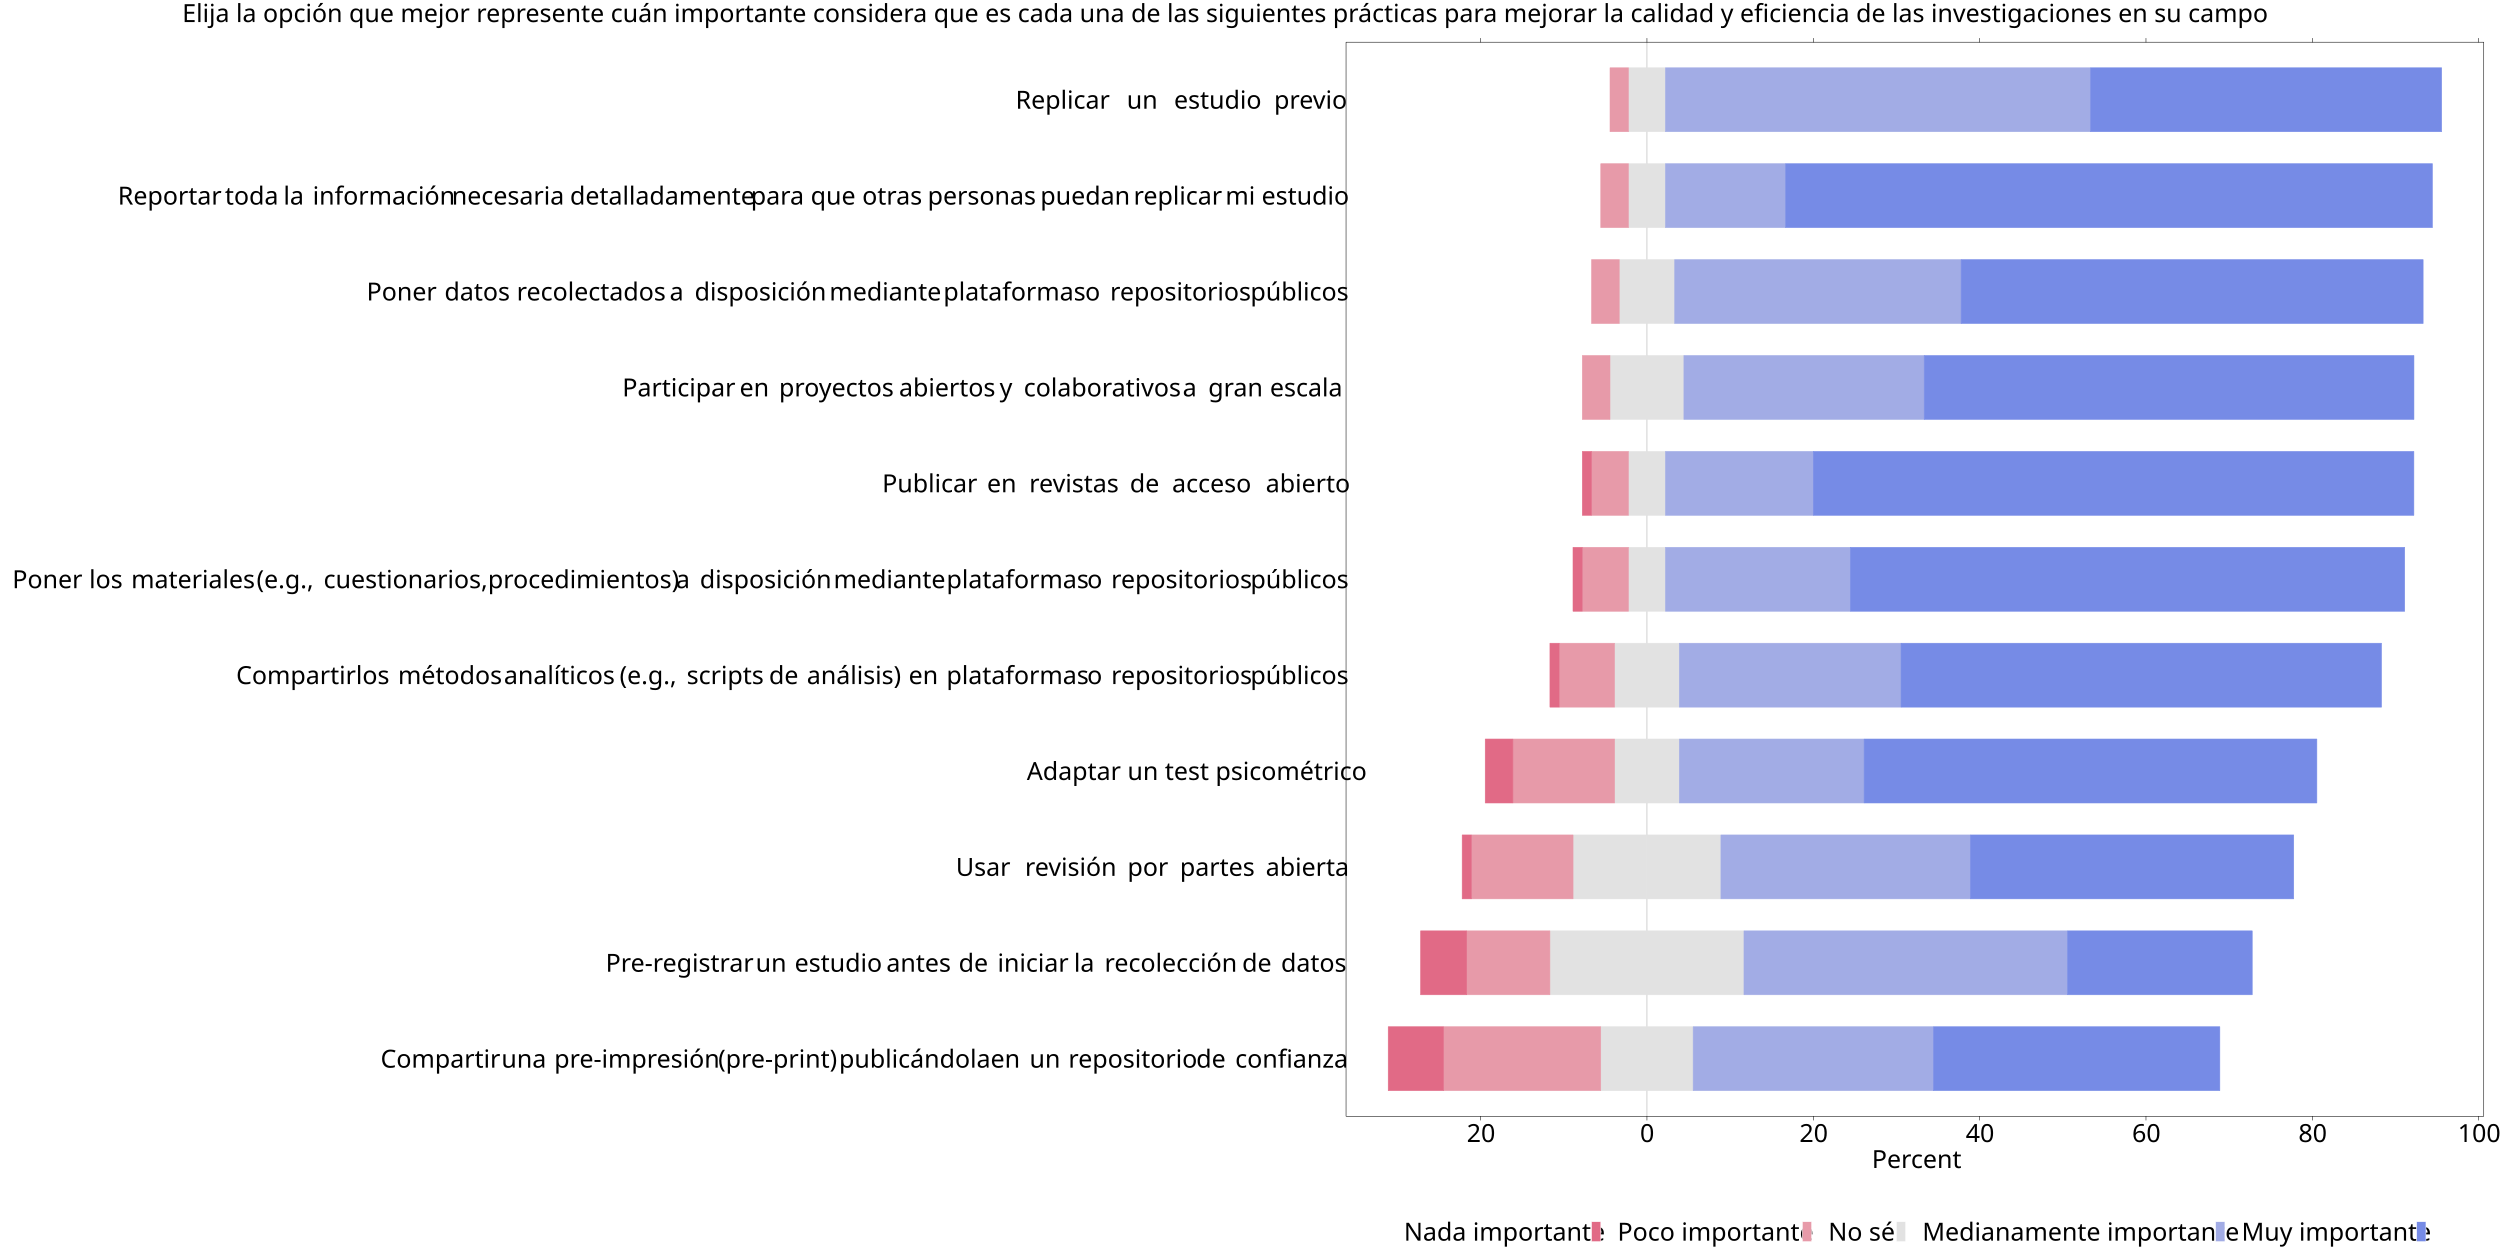
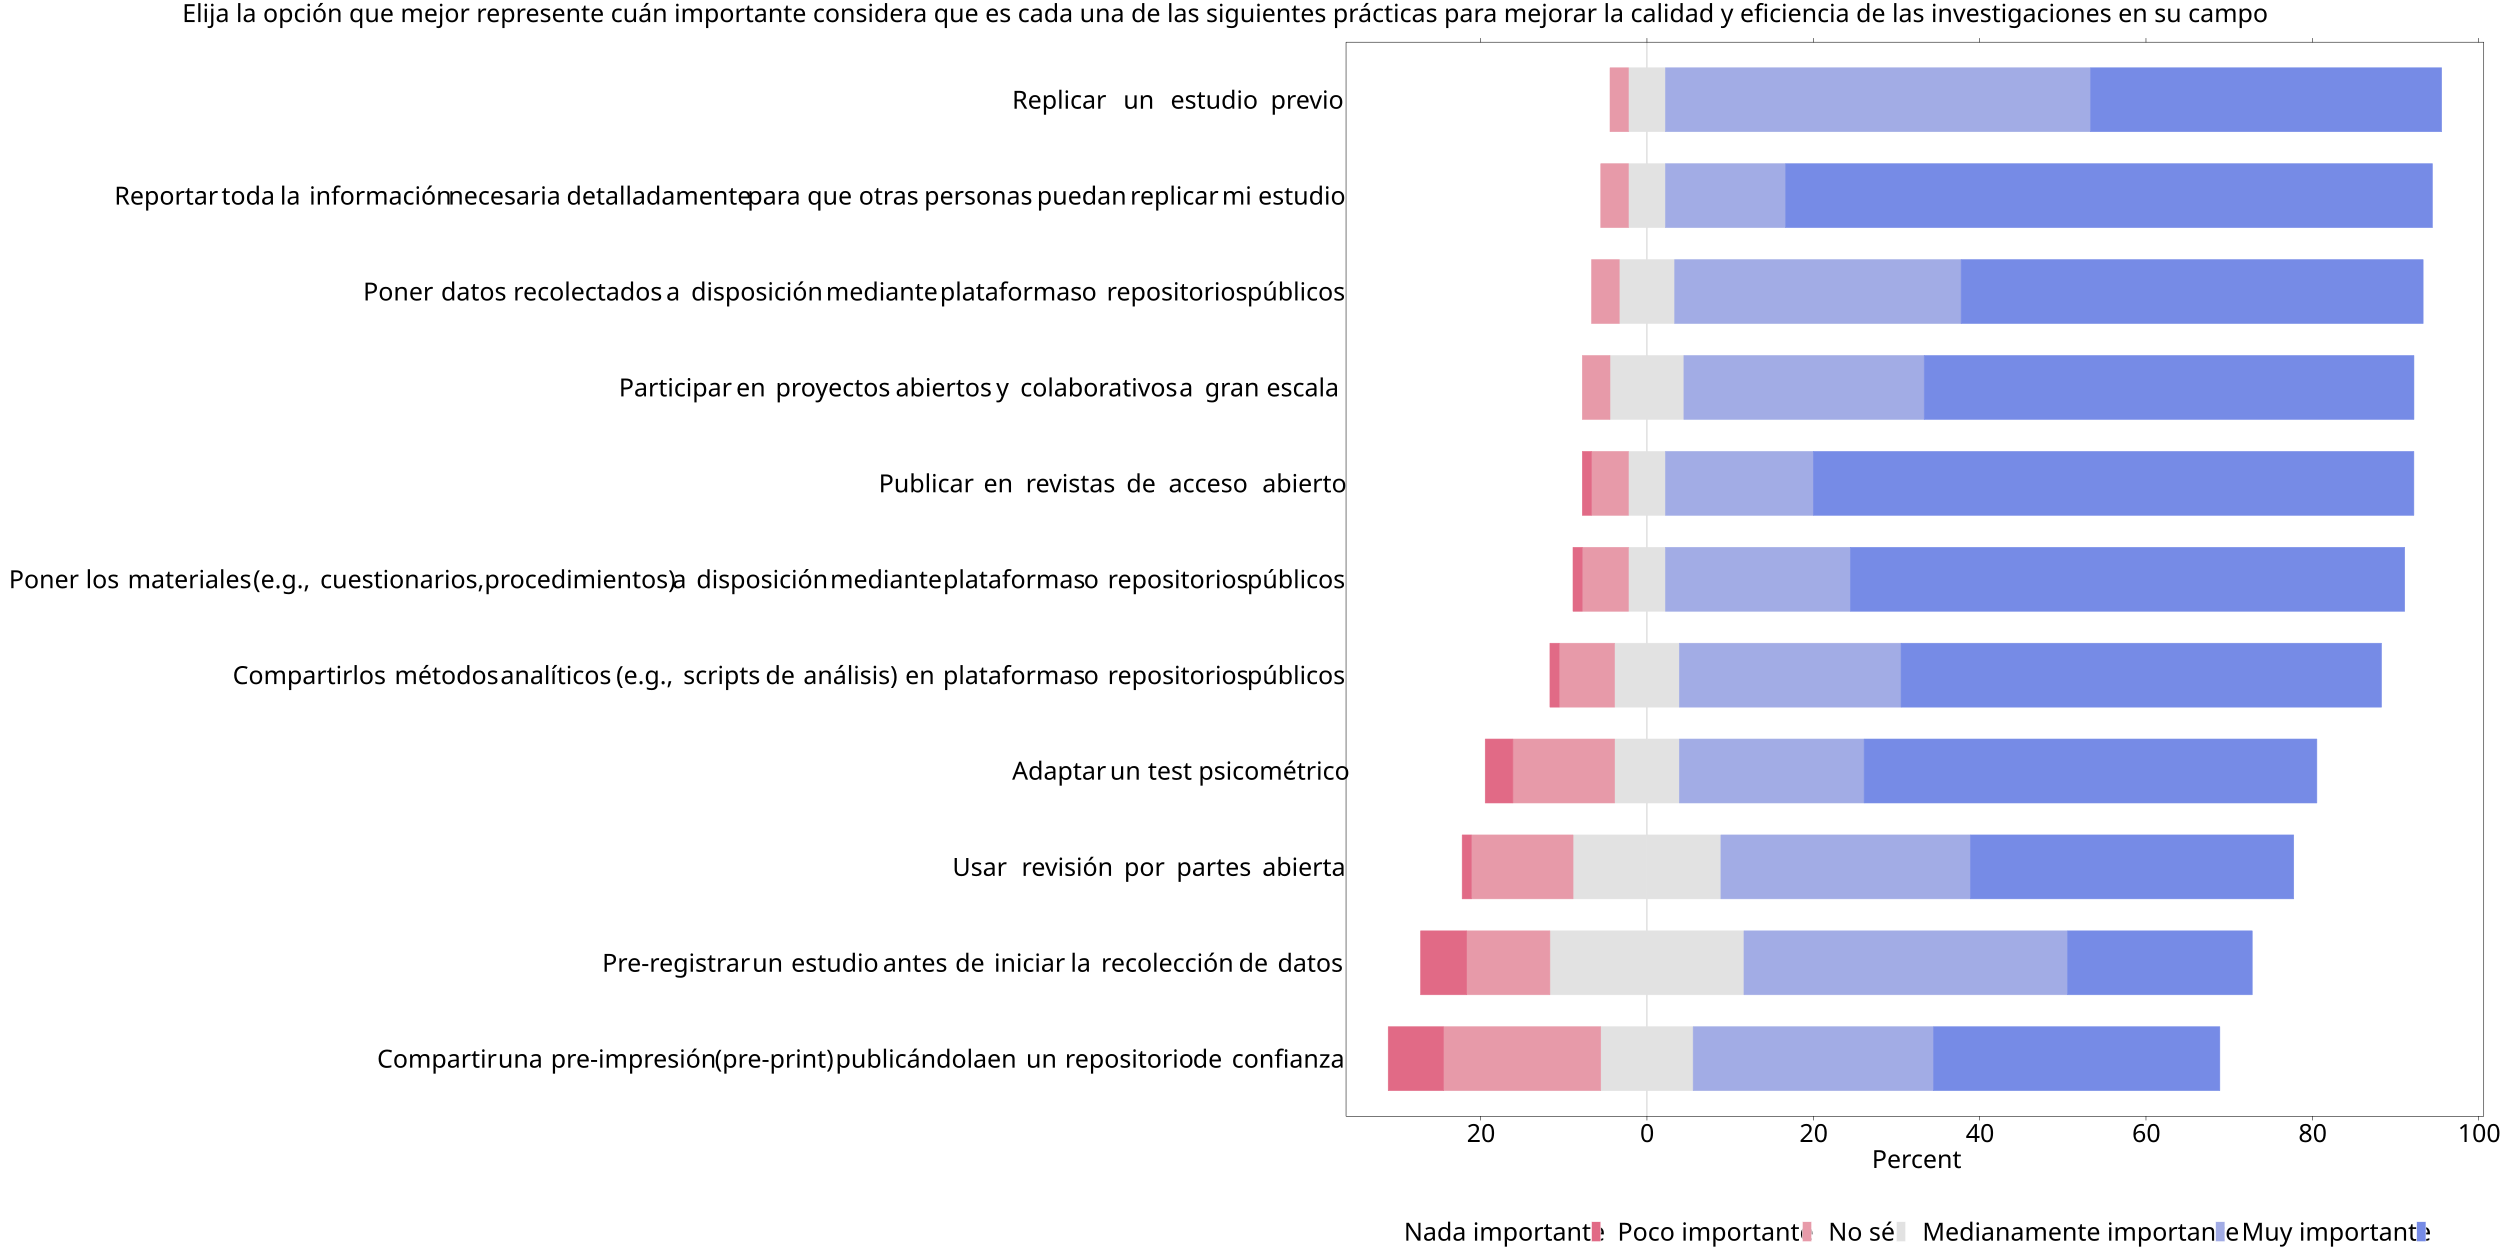
<svg xmlns="http://www.w3.org/2000/svg" xmlns:xlink="http://www.w3.org/1999/xlink" version="1.1" id="Capa_1" x="0px" y="0px" viewBox="0 0 3600 1800" style="enable-background:new 0 0 3600 1800;" xml:space="preserve">
  <style type="text/css">
	.st0{fill:#FFFFFF;}
	.st1{clip-path:url(#SVGID_2_);}
	.st2{fill:none;}
	.st3{font-family:'Arial-BoldMT';}
	.st4{font-size:36px;}
	.st5{font-family:'ArialMT';}
	.st6{clip-path:url(#SVGID_6_);}
	.st7{fill:none;stroke:#000000;stroke-width:0.75;stroke-linecap:round;stroke-linejoin:round;stroke-miterlimit:10;}
	.st8{enable-background:new    ;}
	.st9{letter-spacing:6;}
	.st10{letter-spacing:13;}
	.st11{letter-spacing:4;}
	.st12{letter-spacing:10;}
	.st13{letter-spacing:18;}
	.st14{clip-path:url(#SVGID_8_);}
	.st15{fill:none;stroke:#A6A6A6;stroke-width:0.75;stroke-linecap:round;stroke-linejoin:round;stroke-miterlimit:10;}
	.st16{fill:#E2E2E2;stroke:#E2E2E2;stroke-width:0.75;stroke-linecap:round;stroke-linejoin:round;stroke-miterlimit:10;}
	.st17{fill:#A2ACE5;stroke:#A2ACE5;stroke-width:0.75;stroke-linecap:round;stroke-linejoin:round;stroke-miterlimit:10;}
	.st18{fill:#768BE6;stroke:#768BE6;stroke-width:0.75;stroke-linecap:round;stroke-linejoin:round;stroke-miterlimit:10;}
	.st19{fill:#E79AA9;stroke:#E79AA9;stroke-width:0.75;stroke-linecap:round;stroke-linejoin:round;stroke-miterlimit:10;}
	.st20{fill:#E16A86;stroke:#E16A86;stroke-width:0.75;stroke-linecap:round;stroke-linejoin:round;stroke-miterlimit:10;}
	.st21{clip-path:url(#SVGID_10_);}
	.st22{fill:#E16A86;stroke:#FFFFFF;stroke-width:0.75;stroke-linecap:round;stroke-linejoin:round;stroke-miterlimit:10;}
	.st23{fill:#E79AA9;stroke:#FFFFFF;stroke-width:0.75;stroke-linecap:round;stroke-linejoin:round;stroke-miterlimit:10;}
	.st24{fill:#E2E2E2;stroke:#FFFFFF;stroke-width:0.75;stroke-linecap:round;stroke-linejoin:round;stroke-miterlimit:10;}
	.st25{fill:#A2ACE5;stroke:#FFFFFF;stroke-width:0.75;stroke-linecap:round;stroke-linejoin:round;stroke-miterlimit:10;}
	.st26{fill:#768BE6;stroke:#FFFFFF;stroke-width:0.75;stroke-linecap:round;stroke-linejoin:round;stroke-miterlimit:10;}
</style>
  <rect class="st0" width="3600" height="1800" />
  <g>
    <defs>
      <rect id="SVGID_1_" width="3600" height="1800" />
    </defs>
    <clipPath id="SVGID_2_">
      <use xlink:href="#SVGID_1_" style="overflow:visible;" />
    </clipPath>
    <g class="st1">
      <rect class="st2" width="3600" height="1800" />
      <rect x="262.4" y="0.9" class="st2" width="3075.2" height="44.4" />
      <text transform="matrix(1 0 0 1 262.4238 31.7798)" class="st3 st4">Elija la opción que mejor represente cuán importante considera que es cada una de las siguientes prácticas para mejorar la calidad y eficiencia de las investigaciones en su campo</text>
      <rect x="2695.5" y="1651.1" class="st2" width="124.1" height="42.6" />
      <text transform="matrix(1 0 0 1 2695.467 1681.96)" class="st5 st4">Percent</text>
    </g>
  </g>
  <g>
    <defs>
      <rect id="SVGID_3_" x="1938.3" y="60.8" width="1638.3" height="1546.6" />
    </defs>
    <clipPath id="SVGID_4_">
      <use xlink:href="#SVGID_3_" style="overflow:visible;" />
    </clipPath>
  </g>
  <g>
    <defs>
      <rect id="SVGID_5_" width="3600" height="1800" />
    </defs>
    <clipPath id="SVGID_6_">
      <use xlink:href="#SVGID_5_" style="overflow:visible;" />
    </clipPath>
    <g class="st6">
      <line class="st7" x1="2132.1" y1="60.8" x2="2132.1" y2="55.1" />
      <line class="st7" x1="2371.6" y1="60.8" x2="2371.6" y2="55.1" />
      <line class="st7" x1="2611.1" y1="60.8" x2="2611.1" y2="55.1" />
      <line class="st7" x1="2850.6" y1="60.8" x2="2850.6" y2="55.1" />
      <line class="st7" x1="3090.2" y1="60.8" x2="3090.2" y2="55.1" />
      <line class="st7" x1="3329.7" y1="60.8" x2="3329.7" y2="55.1" />
      <line class="st7" x1="3569.2" y1="60.8" x2="3569.2" y2="55.1" />
-       <rect x="548" y="1506.5" class="st2" width="1384.8" height="42.6" />
-       <text transform="matrix(1 0 0 1 547.9707 1537.43)" class="st8">
+       <rect x="543" y="1506.5" class="st2" width="1384.8" height="42.6" />
+       <text transform="matrix(1 0 0 1 542.9707 1537.43)" class="st8">
        <tspan x="0" y="0" class="st5 st4">Compartir</tspan>
        <tspan x="158" y="0" class="st5 st4 st9"> </tspan>
        <tspan x="174" y="0" class="st5 st4">una</tspan>
        <tspan x="234.1" y="0" class="st5 st4 st9"> </tspan>
        <tspan x="250.1" y="0" class="st5 st4">pre-impresión</tspan>
        <tspan x="470.2" y="0" class="st5 st4 st9"> </tspan>
        <tspan x="486.2" y="0" class="st5 st4">(pre-print)</tspan>
        <tspan x="644.2" y="0" class="st5 st4 st9"> </tspan>
        <tspan x="660.2" y="0" class="st5 st4">publicándola</tspan>
        <tspan x="862.4" y="0" class="st5 st4 st9"> </tspan>
        <tspan x="878.4" y="0" class="st5 st4">en</tspan>
        <tspan x="918.4" y="0" class="st5 st4 st9"> </tspan>
        <tspan x="934.5" y="0" class="st5 st4">un</tspan>
        <tspan x="974.5" y="0" class="st5 st4 st9"> </tspan>
        <tspan x="990.5" y="0" class="st5 st4">repositorio</tspan>
        <tspan x="1158.6" y="0" class="st5 st4 st9"> </tspan>
        <tspan x="1174.6" y="0" class="st5 st4">de</tspan>
        <tspan x="1214.6" y="0" class="st5 st4 st9"> </tspan>
        <tspan x="1230.7" y="0" class="st5 st4">confianza</tspan>
      </text>
-       <rect x="872.1" y="1368.4" class="st2" width="1060.6" height="42.6" />
-       <text transform="matrix(1 0 0 1 872.1289 1399.34)" class="st8">
+       <rect x="867.1" y="1368.4" class="st2" width="1060.6" height="42.6" />
+       <text transform="matrix(1 0 0 1 867.1289 1399.34)" class="st8">
        <tspan x="0" y="0" class="st5 st4">Pre-registrar</tspan>
        <tspan x="200" y="0" class="st5 st4 st9"> </tspan>
        <tspan x="216" y="0" class="st5 st4">un</tspan>
        <tspan x="256.1" y="0" class="st5 st4 st9"> </tspan>
        <tspan x="272.1" y="0" class="st5 st4">estudio</tspan>
        <tspan x="388.2" y="0" class="st5 st4 st9"> </tspan>
        <tspan x="404.2" y="0" class="st5 st4">antes</tspan>
        <tspan x="492.3" y="0" class="st5 st4 st9"> </tspan>
        <tspan x="508.3" y="0" class="st5 st4">de</tspan>
        <tspan x="548.3" y="0" class="st5 st4 st9"> </tspan>
        <tspan x="564.3" y="0" class="st5 st4">iniciar</tspan>
        <tspan x="658.3" y="0" class="st5 st4 st9"> </tspan>
        <tspan x="674.3" y="0" class="st5 st4">la</tspan>
        <tspan x="702.4" y="0" class="st5 st4 st9"> </tspan>
        <tspan x="718.4" y="0" class="st5 st4">recolección</tspan>
        <tspan x="900.5" y="0" class="st5 st4 st9"> </tspan>
        <tspan x="916.5" y="0" class="st5 st4">de</tspan>
        <tspan x="956.5" y="0" class="st5 st4 st9"> </tspan>
        <tspan x="972.5" y="0" class="st5 st4">datos</tspan>
      </text>
-       <rect x="1376.4" y="1230.4" class="st2" width="556.2" height="42.6" />
-       <text transform="matrix(1 0 0 1 1376.445 1261.25)" class="st8">
+       <rect x="1371.4" y="1230.4" class="st2" width="556.2" height="42.6" />
+       <text transform="matrix(1 0 0 1 1371.445 1261.25)" class="st8">
        <tspan x="0" y="0" class="st5 st4">Usar</tspan>
        <tspan x="76" y="0" class="st5 st4 st10"> </tspan>
        <tspan x="99.5" y="0" class="st5 st4">revisión</tspan>
        <tspan x="223.6" y="0" class="st5 st4 st10"> </tspan>
        <tspan x="247.1" y="0" class="st5 st4">por</tspan>
        <tspan x="299.1" y="0" class="st5 st4 st10"> </tspan>
        <tspan x="322.6" y="0" class="st5 st4">partes</tspan>
        <tspan x="422.7" y="0" class="st5 st4 st10"> </tspan>
        <tspan x="446.2" y="0" class="st5 st4">abierta</tspan>
      </text>
-       <text transform="matrix(1 0 0 1 1422.447 1123.16)" class="st5 st4">      Adaptar un test psicométrico</text>
-       <rect x="340" y="954.2" class="st2" width="1592.7" height="42.6" />
-       <text transform="matrix(1 0 0 1 339.9863 985.0703)" class="st8">
+       <rect x="1457.4" y="1091.9" class="st2" width="470.3" height="42.6" />
+       <text transform="matrix(1 0 0 1 1457.427 1122.745)" class="st8">
+         <tspan x="0" y="0" class="st5 st4">Adaptar</tspan>
+         <tspan x="126.1" y="0" class="st5 st4 st11"> </tspan>
+         <tspan x="140.8" y="0" class="st5 st4">un</tspan>
+         <tspan x="180.8" y="0" class="st5 st4 st11"> </tspan>
+         <tspan x="195.5" y="0" class="st5 st4">test</tspan>
+         <tspan x="253.5" y="0" class="st5 st4 st11"> </tspan>
+         <tspan x="268.2" y="0" class="st5 st4">psicométrico</tspan>
+       </text>
+       <rect x="335" y="954.2" class="st2" width="1592.7" height="42.6" />
+       <text transform="matrix(1 0 0 1 334.9863 985.0703)" class="st8">
        <tspan x="0" y="0" class="st5 st4">Compartir</tspan>
        <tspan x="158" y="0" class="st5 st4 st11"> </tspan>
        <tspan x="172.5" y="0" class="st5 st4">los</tspan>
        <tspan x="218.6" y="0" class="st5 st4 st11"> </tspan>
        <tspan x="233.1" y="0" class="st5 st4">métodos</tspan>
        <tspan x="371.1" y="0" class="st5 st4 st11"> </tspan>
        <tspan x="385.6" y="0" class="st5 st4">analíticos</tspan>
        <tspan x="537.7" y="0" class="st5 st4 st11"> </tspan>
        <tspan x="552.2" y="0" class="st5 st4">(e.g.,</tspan>
        <tspan x="634.3" y="0" class="st5 st4 st11"> </tspan>
        <tspan x="648.8" y="0" class="st5 st4">scripts</tspan>
        <tspan x="752.8" y="0" class="st5 st4 st11"> </tspan>
        <tspan x="767.3" y="0" class="st5 st4">de</tspan>
        <tspan x="807.3" y="0" class="st5 st4 st11"> </tspan>
        <tspan x="821.8" y="0" class="st5 st4">análisis)</tspan>
        <tspan x="953.9" y="0" class="st5 st4 st11"> </tspan>
        <tspan x="968.4" y="0" class="st5 st4">en</tspan>
        <tspan x="1008.4" y="0" class="st5 st4 st11"> </tspan>
        <tspan x="1022.9" y="0" class="st5 st4">plataformas</tspan>
        <tspan x="1211" y="0" class="st5 st4 st11"> </tspan>
        <tspan x="1225.5" y="0" class="st5 st4">o</tspan>
        <tspan x="1245.6" y="0" class="st5 st4 st11"> </tspan>
        <tspan x="1260.1" y="0" class="st5 st4">repositorios</tspan>
        <tspan x="1446.1" y="0" class="st5 st4 st11"> </tspan>
        <tspan x="1460.6" y="0" class="st5 st4">públicos</tspan>
      </text>
-       <rect x="17.7" y="816.1" class="st2" width="1915" height="42.6" />
-       <text transform="matrix(1 0 0 1 17.7441 846.9795)" class="st8">
+       <rect x="12.7" y="816.1" class="st2" width="1915" height="42.6" />
+       <text transform="matrix(1 0 0 1 12.7441 846.9795)" class="st8">
        <tspan x="0" y="0" class="st5 st4">Poner</tspan>
        <tspan x="96.1" y="0" class="st5 st4 st11"> </tspan>
        <tspan x="110.6" y="0" class="st5 st4">los</tspan>
        <tspan x="156.6" y="0" class="st5 st4 st11"> </tspan>
        <tspan x="171.1" y="0" class="st5 st4">materiales</tspan>
        <tspan x="337.2" y="0" class="st5 st4 st11"> </tspan>
        <tspan x="351.7" y="0" class="st5 st4">(e.g.,</tspan>
        <tspan x="433.7" y="0" class="st5 st4 st11"> </tspan>
        <tspan x="448.2" y="0" class="st5 st4">cuestionarios,</tspan>
        <tspan x="670.3" y="0" class="st5 st4 st11"> </tspan>
        <tspan x="684.8" y="0" class="st5 st4">procedimientos)</tspan>
        <tspan x="941" y="0" class="st5 st4 st11"> </tspan>
        <tspan x="955.5" y="0" class="st5 st4">a</tspan>
        <tspan x="975.5" y="0" class="st5 st4 st11"> </tspan>
        <tspan x="990" y="0" class="st5 st4">disposición</tspan>
        <tspan x="1168.1" y="0" class="st5 st4 st11"> </tspan>
        <tspan x="1182.6" y="0" class="st5 st4">mediante</tspan>
        <tspan x="1330.7" y="0" class="st5 st4 st11"> </tspan>
        <tspan x="1345.2" y="0" class="st5 st4">plataformas</tspan>
        <tspan x="1533.3" y="0" class="st5 st4 st11"> </tspan>
        <tspan x="1547.8" y="0" class="st5 st4">o</tspan>
        <tspan x="1567.8" y="0" class="st5 st4 st11"> </tspan>
        <tspan x="1582.3" y="0" class="st5 st4">repositorios</tspan>
        <tspan x="1768.4" y="0" class="st5 st4 st11"> </tspan>
        <tspan x="1782.9" y="0" class="st5 st4">públicos</tspan>
      </text>
-       <rect x="1270.3" y="678" class="st2" width="662.3" height="42.6" />
-       <text transform="matrix(1 0 0 1 1270.344 708.8896)" class="st8">
+       <rect x="1265.3" y="678" class="st2" width="662.3" height="42.6" />
+       <text transform="matrix(1 0 0 1 1265.344 708.8896)" class="st8">
        <tspan x="0" y="0" class="st5 st4">Publicar</tspan>
        <tspan x="130.1" y="0" class="st5 st4 st12"> </tspan>
        <tspan x="150.9" y="0" class="st5 st4">en</tspan>
        <tspan x="190.9" y="0" class="st5 st4 st12"> </tspan>
        <tspan x="211.7" y="0" class="st5 st4">revistas</tspan>
        <tspan x="335.7" y="0" class="st5 st4 st12"> </tspan>
        <tspan x="356.6" y="0" class="st5 st4">de</tspan>
        <tspan x="396.6" y="0" class="st5 st4 st12"> </tspan>
        <tspan x="417.4" y="0" class="st5 st4">acceso</tspan>
        <tspan x="531.5" y="0" class="st5 st4 st12"> </tspan>
        <tspan x="552.3" y="0" class="st5 st4">abierto</tspan>
      </text>
-       <rect x="896.2" y="539.9" class="st2" width="1036.6" height="42.6" />
-       <text transform="matrix(1 0 0 1 896.1582 570.7998)" class="st8">
+       <rect x="891.2" y="539.9" class="st2" width="1036.6" height="42.6" />
+       <text transform="matrix(1 0 0 1 891.1582 570.7998)" class="st8">
        <tspan x="0" y="0" class="st5 st4">Participar</tspan>
        <tspan x="152.1" y="0" class="st5 st4 st9"> </tspan>
        <tspan x="168.8" y="0" class="st5 st4">en</tspan>
        <tspan x="208.9" y="0" class="st5 st4 st9"> </tspan>
        <tspan x="225.6" y="0" class="st5 st4">proyectos</tspan>
        <tspan x="381.7" y="0" class="st5 st4 st9"> </tspan>
        <tspan x="398.4" y="0" class="st5 st4">abiertos</tspan>
        <tspan x="526.5" y="0" class="st5 st4 st9"> </tspan>
        <tspan x="543.3" y="0" class="st5 st4">y</tspan>
        <tspan x="561.3" y="0" class="st5 st4 st9"> </tspan>
        <tspan x="578" y="0" class="st5 st4">colaborativos</tspan>
        <tspan x="790.1" y="0" class="st5 st4 st9"> </tspan>
        <tspan x="806.9" y="0" class="st5 st4">a</tspan>
        <tspan x="826.9" y="0" class="st5 st4 st9"> </tspan>
        <tspan x="843.7" y="0" class="st5 st4">gran</tspan>
        <tspan x="915.7" y="0" class="st5 st4 st9"> </tspan>
        <tspan x="932.5" y="0" class="st5 st4">escala</tspan>
      </text>
-       <rect x="527.9" y="401.8" class="st2" width="1404.8" height="42.6" />
-       <text transform="matrix(1 0 0 1 527.9141 432.71)" class="st8">
+       <rect x="522.9" y="401.8" class="st2" width="1404.8" height="42.6" />
+       <text transform="matrix(1 0 0 1 522.9141 432.71)" class="st8">
        <tspan x="0" y="0" class="st5 st4">Poner</tspan>
        <tspan x="96.1" y="0" class="st5 st4 st9"> </tspan>
        <tspan x="112.1" y="0" class="st5 st4">datos</tspan>
        <tspan x="200.1" y="0" class="st5 st4 st9"> </tspan>
        <tspan x="216.1" y="0" class="st5 st4">recolectados</tspan>
        <tspan x="420.3" y="0" class="st5 st4 st9"> </tspan>
        <tspan x="436.3" y="0" class="st5 st4">a</tspan>
        <tspan x="456.3" y="0" class="st5 st4 st9"> </tspan>
        <tspan x="472.3" y="0" class="st5 st4">disposición</tspan>
        <tspan x="650.4" y="0" class="st5 st4 st9"> </tspan>
        <tspan x="666.4" y="0" class="st5 st4">mediante</tspan>
        <tspan x="814.5" y="0" class="st5 st4 st9"> </tspan>
        <tspan x="830.5" y="0" class="st5 st4">plataformas</tspan>
        <tspan x="1018.6" y="0" class="st5 st4 st9"> </tspan>
        <tspan x="1034.6" y="0" class="st5 st4">o</tspan>
        <tspan x="1054.6" y="0" class="st5 st4 st9"> </tspan>
        <tspan x="1070.6" y="0" class="st5 st4">repositorios</tspan>
        <tspan x="1256.7" y="0" class="st5 st4 st9"> </tspan>
        <tspan x="1272.7" y="0" class="st5 st4">públicos</tspan>
      </text>
-       <rect x="169.7" y="263.7" class="st2" width="1763.1" height="42.6" />
-       <text transform="matrix(1 0 0 1 169.6543 294.6201)" class="st8">
+       <rect x="164.7" y="263.7" class="st2" width="1763.1" height="42.6" />
+       <text transform="matrix(1 0 0 1 164.6543 294.6201)" class="st8">
        <tspan x="0" y="0" class="st5 st4">Reportar</tspan>
        <tspan x="140.1" y="0" class="st5 st4 st11"> </tspan>
        <tspan x="154.2" y="0" class="st5 st4">toda</tspan>
        <tspan x="224.3" y="0" class="st5 st4 st11"> </tspan>
        <tspan x="238.5" y="0" class="st5 st4">la</tspan>
        <tspan x="266.5" y="0" class="st5 st4 st11"> </tspan>
        <tspan x="280.6" y="0" class="st5 st4">información</tspan>
        <tspan x="466.7" y="0" class="st5 st4 st11"> </tspan>
        <tspan x="480.9" y="0" class="st5 st4">necesaria</tspan>
        <tspan x="637" y="0" class="st5 st4 st11"> </tspan>
        <tspan x="651.1" y="0" class="st5 st4">detalladamente</tspan>
        <tspan x="897.3" y="0" class="st5 st4 st11"> </tspan>
        <tspan x="911.5" y="0" class="st5 st4">para</tspan>
        <tspan x="983.5" y="0" class="st5 st4 st11"> </tspan>
        <tspan x="997.7" y="0" class="st5 st4">que</tspan>
        <tspan x="1057.8" y="0" class="st5 st4 st11"> </tspan>
        <tspan x="1071.9" y="0" class="st5 st4">otras</tspan>
        <tspan x="1151.9" y="0" class="st5 st4 st11"> </tspan>
        <tspan x="1166.1" y="0" class="st5 st4">personas</tspan>
        <tspan x="1314.2" y="0" class="st5 st4 st11"> </tspan>
        <tspan x="1328.4" y="0" class="st5 st4">puedan</tspan>
        <tspan x="1448.5" y="0" class="st5 st4 st11"> </tspan>
        <tspan x="1462.7" y="0" class="st5 st4">replicar</tspan>
        <tspan x="1580.7" y="0" class="st5 st4 st11"> </tspan>
        <tspan x="1594.9" y="0" class="st5 st4">mi</tspan>
        <tspan x="1632.8" y="0" class="st5 st4 st11"> </tspan>
        <tspan x="1647" y="0" class="st5 st4">estudio</tspan>
      </text>
-       <rect x="1462.4" y="125.6" class="st2" width="470.3" height="42.6" />
-       <text transform="matrix(1 0 0 1 1462.438 156.5298)" class="st8">
+       <rect x="1457.4" y="125.6" class="st2" width="470.3" height="42.6" />
+       <text transform="matrix(1 0 0 1 1457.438 156.5298)" class="st8">
        <tspan x="0" y="0" class="st5 st4">Replicar</tspan>
        <tspan x="132" y="0" class="st5 st4 st13"> </tspan>
        <tspan x="160.1" y="0" class="st5 st4">un</tspan>
        <tspan x="200.1" y="0" class="st5 st4 st13"> </tspan>
        <tspan x="228.1" y="0" class="st5 st4">estudio</tspan>
        <tspan x="344.2" y="0" class="st5 st4 st13"> </tspan>
        <tspan x="372.2" y="0" class="st5 st4">previo</tspan>
      </text>
      <line class="st7" x1="2132.1" y1="1607.4" x2="2132.1" y2="1613.1" />
      <line class="st7" x1="2371.6" y1="1607.4" x2="2371.6" y2="1613.1" />
      <line class="st7" x1="2611.1" y1="1607.4" x2="2611.1" y2="1613.1" />
      <line class="st7" x1="2850.6" y1="1607.4" x2="2850.6" y2="1613.1" />
      <line class="st7" x1="3090.2" y1="1607.4" x2="3090.2" y2="1613.1" />
      <line class="st7" x1="3329.7" y1="1607.4" x2="3329.7" y2="1613.1" />
      <line class="st7" x1="3569.2" y1="1607.4" x2="3569.2" y2="1613.1" />
      <rect x="2112.1" y="1613.6" class="st2" width="40" height="42.6" />
      <text transform="matrix(1 0 0 1 2112.059 1644.51)" class="st5 st4">20</text>
      <text transform="matrix(1 0 0 1 2361.589 1644.51)" class="st5 st4">0</text>
      <rect x="2591.1" y="1613.6" class="st2" width="40" height="42.6" />
      <text transform="matrix(1 0 0 1 2591.108 1644.51)" class="st5 st4">20</text>
      <rect x="2830.6" y="1613.6" class="st2" width="40" height="42.6" />
      <text transform="matrix(1 0 0 1 2830.629 1644.51)" class="st5 st4">40</text>
      <rect x="3070.1" y="1613.6" class="st2" width="40" height="42.6" />
      <text transform="matrix(1 0 0 1 3070.148 1644.51)" class="st5 st4">60</text>
      <rect x="3309.7" y="1613.6" class="st2" width="40" height="42.6" />
      <text transform="matrix(1 0 0 1 3309.668 1644.51)" class="st5 st4">80</text>
      <rect x="3539.2" y="1613.6" class="st2" width="60.1" height="42.6" />
      <text transform="matrix(1 0 0 1 3539.178 1644.51)" class="st5 st4">100</text>
    </g>
  </g>
  <g>
    <defs>
      <rect id="SVGID_7_" x="1938.3" y="60.8" width="1638.3" height="1546.6" />
    </defs>
    <clipPath id="SVGID_8_">
      <use xlink:href="#SVGID_7_" style="overflow:visible;" />
    </clipPath>
    <g class="st14">
      <line class="st15" x1="2371.6" y1="1607.4" x2="2371.6" y2="60.8" />
      <rect x="2371.6" y="1478.5" class="st16" width="66.5" height="92.1" />
      <rect x="2438.1" y="1478.5" class="st17" width="346" height="92.1" />
      <rect x="2784.1" y="1478.5" class="st18" width="412.5" height="92.1" />
      <rect x="2305.1" y="1478.5" class="st16" width="66.5" height="92.1" />
      <rect x="2078.9" y="1478.5" class="st19" width="226.2" height="92.1" />
      <rect x="1999" y="1478.5" class="st20" width="79.8" height="92.1" />
      <rect x="2371.6" y="1340.4" class="st16" width="139.7" height="92.1" />
      <rect x="2511.3" y="1340.4" class="st17" width="465.7" height="92.1" />
      <rect x="2977.1" y="1340.4" class="st18" width="266.1" height="92.1" />
      <rect x="2231.9" y="1340.4" class="st16" width="139.7" height="92.1" />
      <rect x="2112.1" y="1340.4" class="st19" width="119.8" height="92.1" />
      <rect x="2045.6" y="1340.4" class="st20" width="66.5" height="92.1" />
      <rect x="2371.6" y="1202.3" class="st16" width="106.4" height="92.1" />
      <rect x="2478.1" y="1202.3" class="st17" width="359.3" height="92.1" />
      <rect x="2837.3" y="1202.3" class="st18" width="465.7" height="92.1" />
      <rect x="2265.1" y="1202.3" class="st16" width="106.4" height="92.1" />
      <rect x="2118.8" y="1202.3" class="st19" width="146.4" height="92.1" />
      <rect x="2105.5" y="1202.3" class="st20" width="13.3" height="92.1" />
      <rect x="2371.6" y="1064.2" class="st16" width="46.6" height="92.1" />
      <rect x="2418.2" y="1064.2" class="st17" width="266.1" height="92.1" />
      <rect x="2684.3" y="1064.2" class="st18" width="652" height="92.1" />
      <rect x="2325" y="1064.2" class="st16" width="46.6" height="92.1" />
      <rect x="2178.7" y="1064.2" class="st19" width="146.4" height="92.1" />
      <rect x="2138.7" y="1064.2" class="st20" width="39.9" height="92.1" />
      <rect x="2371.6" y="926.2" class="st16" width="46.6" height="92.1" />
      <rect x="2418.2" y="926.2" class="st17" width="319.4" height="92.1" />
      <rect x="2737.5" y="926.2" class="st18" width="691.9" height="92.1" />
      <rect x="2325" y="926.2" class="st16" width="46.6" height="92.1" />
      <rect x="2245.2" y="926.2" class="st19" width="79.8" height="92.1" />
      <rect x="2231.9" y="926.2" class="st20" width="13.3" height="92.1" />
      <rect x="2371.6" y="788.1" class="st16" width="26.6" height="92.1" />
      <rect x="2398.2" y="788.1" class="st17" width="266.1" height="92.1" />
      <rect x="2664.4" y="788.1" class="st18" width="798.4" height="92.1" />
      <rect x="2345" y="788.1" class="st16" width="26.6" height="92.1" />
      <rect x="2278.5" y="788.1" class="st19" width="66.5" height="92.1" />
      <rect x="2265.1" y="788.1" class="st20" width="13.3" height="92.1" />
      <rect x="2371.6" y="650" class="st16" width="26.6" height="92.1" />
      <rect x="2398.2" y="650" class="st17" width="212.9" height="92.1" />
      <rect x="2611.1" y="650" class="st18" width="864.9" height="92.1" />
      <rect x="2345" y="650" class="st16" width="26.6" height="92.1" />
      <rect x="2291.8" y="650" class="st19" width="53.2" height="92.1" />
      <rect x="2278.5" y="650" class="st20" width="13.3" height="92.1" />
      <rect x="2371.6" y="511.9" class="st16" width="53.2" height="92.1" />
      <rect x="2424.8" y="511.9" class="st17" width="346" height="92.1" />
      <rect x="2770.8" y="511.9" class="st18" width="705.3" height="92.1" />
      <rect x="2318.4" y="511.9" class="st16" width="53.2" height="92.1" />
      <rect x="2278.5" y="511.9" class="st19" width="39.9" height="92.1" />
      <rect x="2371.6" y="373.8" class="st16" width="39.9" height="92.1" />
      <rect x="2411.5" y="373.8" class="st17" width="412.5" height="92.1" />
      <rect x="2824" y="373.8" class="st18" width="665.3" height="92.1" />
      <rect x="2331.7" y="373.8" class="st16" width="39.9" height="92.1" />
      <rect x="2291.8" y="373.8" class="st19" width="39.9" height="92.1" />
      <rect x="2371.6" y="235.7" class="st16" width="26.6" height="92.1" />
      <rect x="2398.2" y="235.7" class="st17" width="173" height="92.1" />
      <rect x="2571.2" y="235.7" class="st18" width="931.5" height="92.1" />
      <rect x="2345" y="235.7" class="st16" width="26.6" height="92.1" />
      <rect x="2305.1" y="235.7" class="st19" width="39.9" height="92.1" />
      <rect x="2371.6" y="97.6" class="st16" width="26.6" height="92.1" />
      <rect x="2398.2" y="97.6" class="st17" width="612.1" height="92.1" />
      <rect x="3010.3" y="97.6" class="st18" width="505.7" height="92.1" />
      <rect x="2345" y="97.6" class="st16" width="26.6" height="92.1" />
      <rect x="2318.4" y="97.6" class="st19" width="26.6" height="92.1" />
    </g>
  </g>
  <g>
    <defs>
      <rect id="SVGID_9_" width="3600" height="1800" />
    </defs>
    <clipPath id="SVGID_10_">
      <use xlink:href="#SVGID_9_" style="overflow:visible;" />
    </clipPath>
    <g class="st21">
      <rect x="1938.3" y="60.8" class="st7" width="1638.3" height="1546.6" />
      <rect x="2019.6" y="1682" class="st2" width="1475.7" height="106" />
      <rect x="2021.6" y="1755.7" class="st2" width="266.2" height="42.6" />
      <text transform="matrix(1 0 0 1 2021.63 1786.55)" class="st5 st4">Nada importante</text>
      <rect x="2329.2" y="1755.7" class="st2" width="262.1" height="42.6" />
      <text transform="matrix(1 0 0 1 2329.189 1786.55)" class="st5 st4">Poco importante</text>
      <rect x="2632.8" y="1755.7" class="st2" width="94.1" height="42.6" />
      <text transform="matrix(1 0 0 1 2632.75 1786.55)" class="st5 st4">No sé</text>
      <rect x="2768.2" y="1755.7" class="st2" width="418.3" height="42.6" />
      <text transform="matrix(1 0 0 1 2768.2 1786.55)" class="st5 st4">Medianamente importante</text>
      <rect x="3227.9" y="1755.7" class="st2" width="248.1" height="42.6" />
      <text transform="matrix(1 0 0 1 3227.87 1786.55)" class="st5 st4">Muy importante</text>
      <rect x="2291.8" y="1759.3" class="st22" width="13.4" height="28.7" />
      <rect x="2595.4" y="1759.3" class="st23" width="13.4" height="28.7" />
      <rect x="2730.8" y="1759.3" class="st24" width="13.4" height="28.7" />
      <rect x="3190.5" y="1759.3" class="st25" width="13.4" height="28.7" />
      <rect x="3480" y="1759.3" class="st26" width="13.4" height="28.7" />
    </g>
  </g>
</svg>
